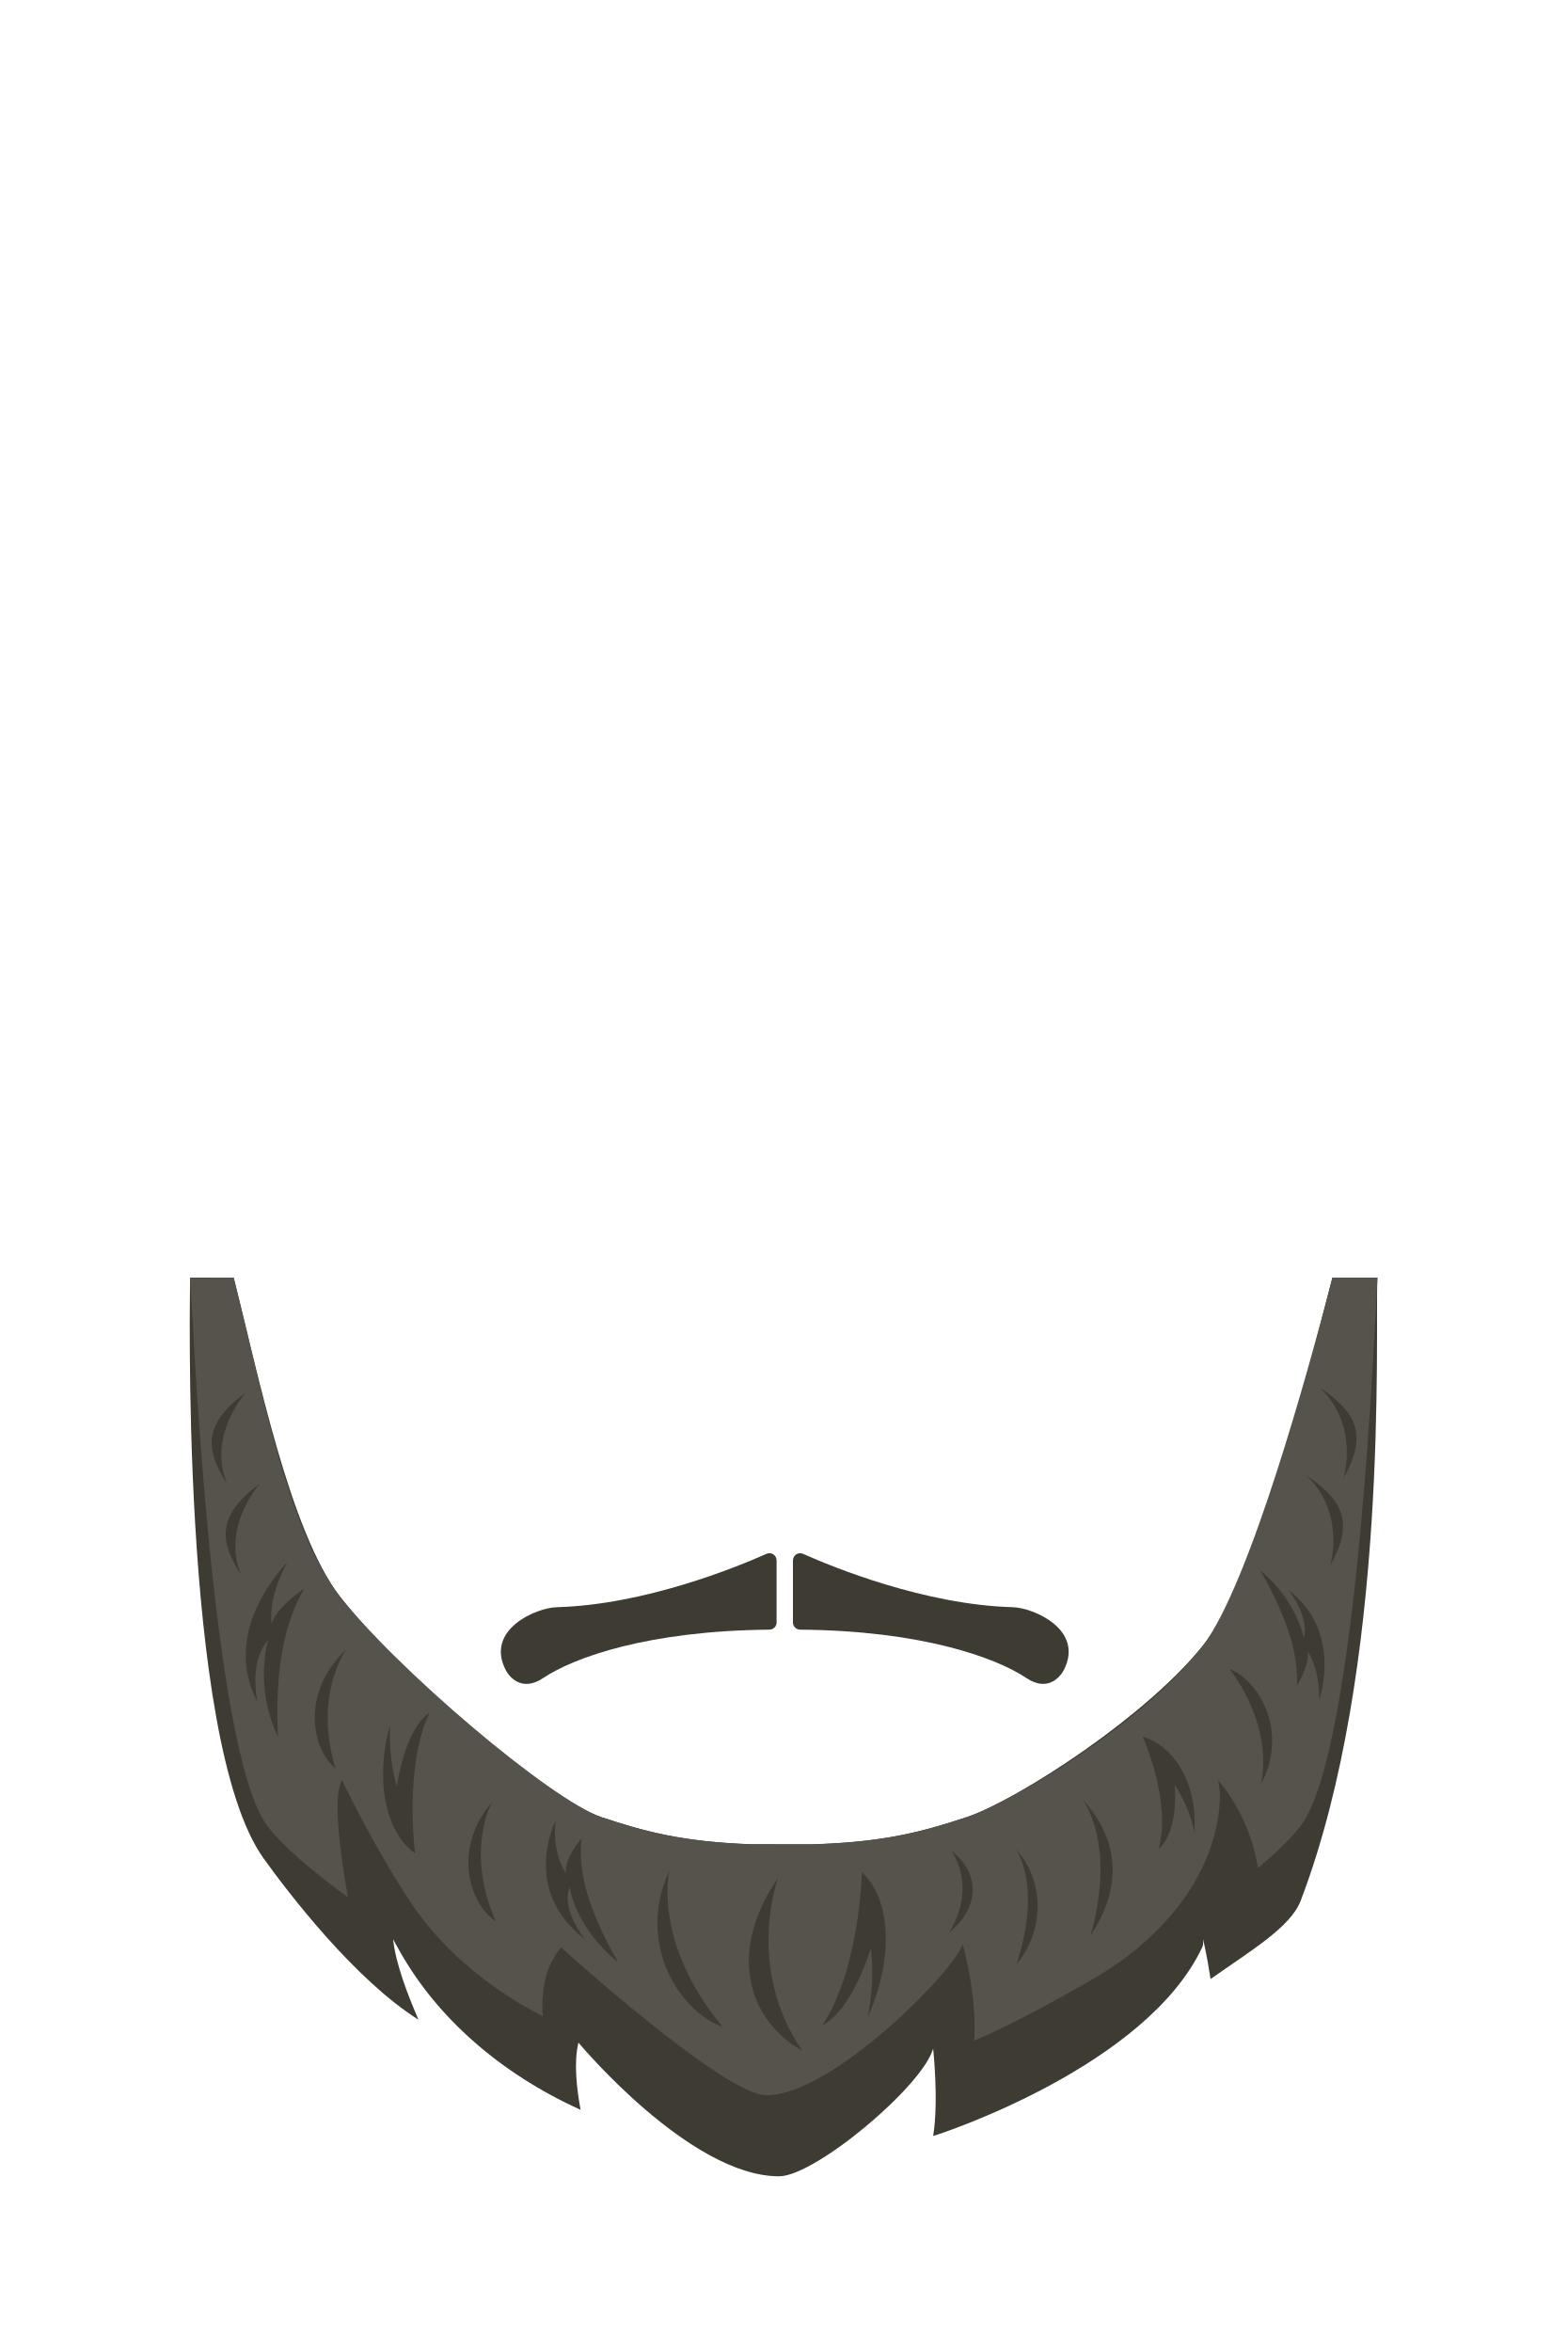
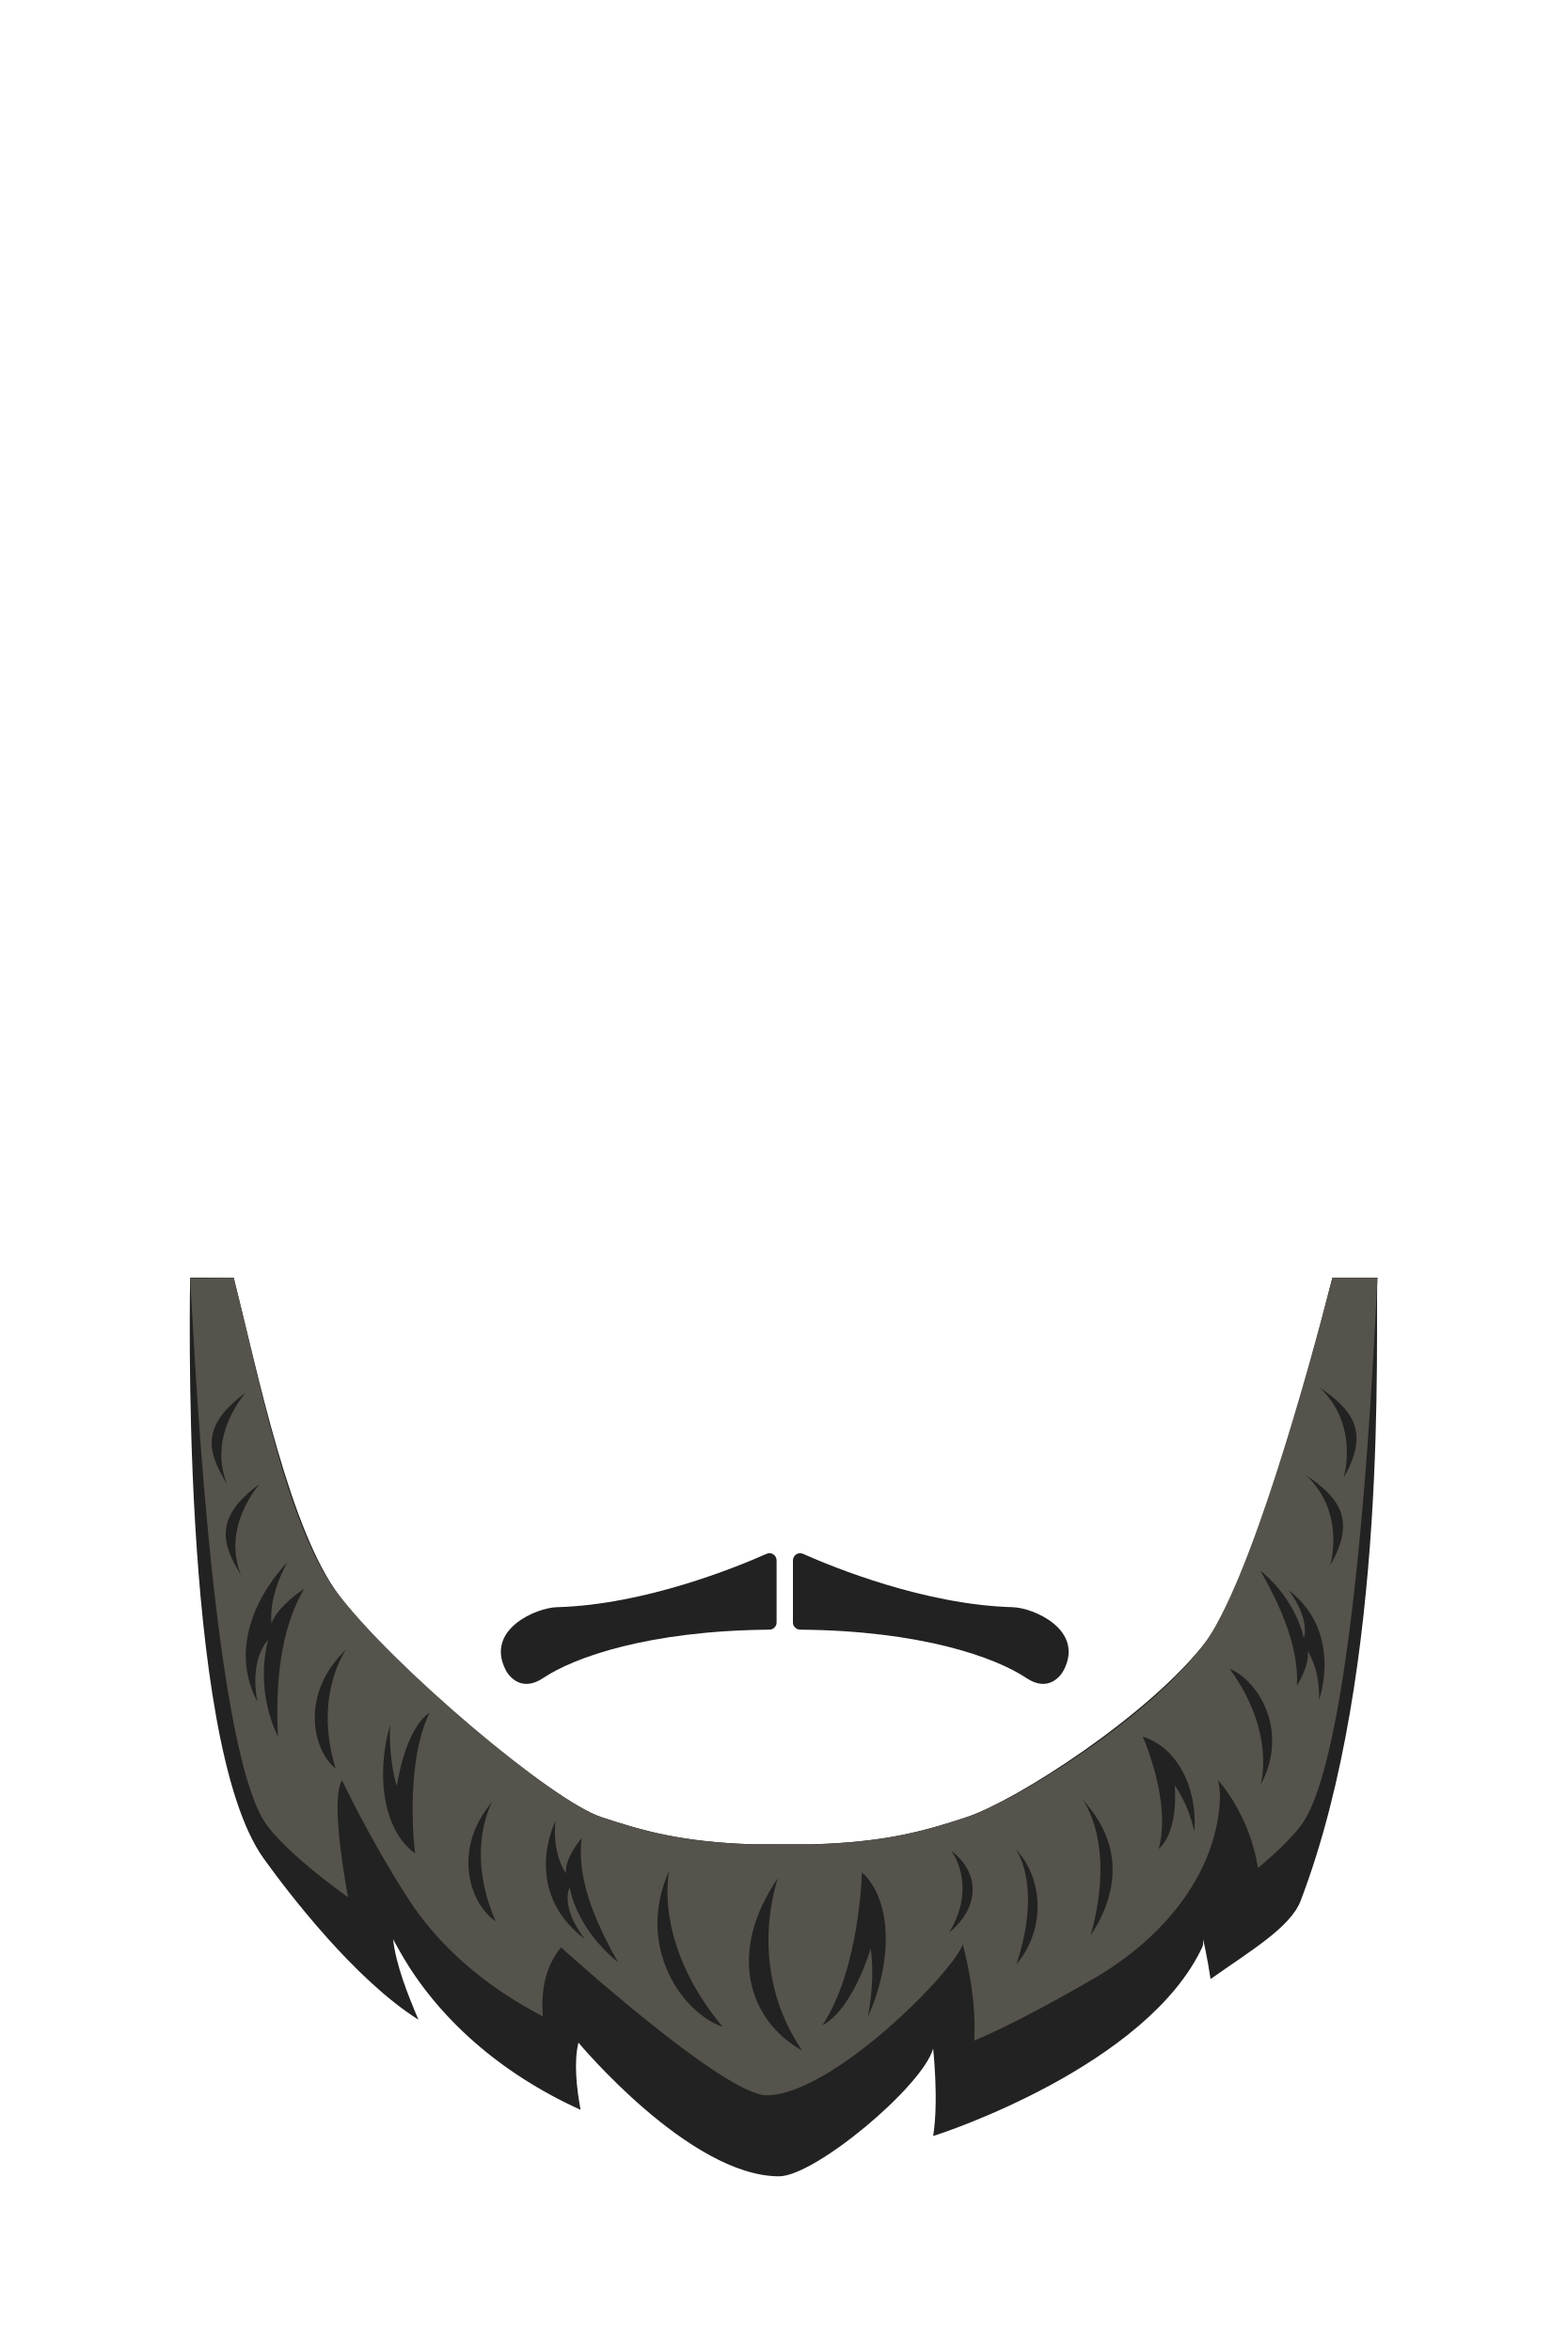
<svg xmlns="http://www.w3.org/2000/svg" id="Layer_1" version="1.1" viewBox="0 0 400 600">
  <defs>
    <style>
      .st0 {
-         fill: #3d3b32;
+         fill: #55534b;
      }

      .st1 {
-         fill: #55534b;
+         fill: #222;
      }
    </style>
  </defs>
  <g id="beard_8">
    <g id="beard">
-       <path class="st0" d="M191.87,470.48c-17.91-.62-27.55-3.32-38.47-6.94-12.51-4.14-52.23-37.25-66.64-56.21-12.86-16.92-20.84-56.61-27.13-81.39h-11.13c.13-.32-2.96,117.91,18.78,148.17,6.33,8.82,23.19,30.84,39.49,41.12-2.82-6.59-5.79-14.22-6.47-20.52,0,0,.7,1.31,1.94,3.48,9.41,16.52,25.27,30.64,45.68,39.93.07.03.14.07.22.1-1.02-5.46-1.77-12.24-.54-17.14,0,0,28.36,34.1,51.18,34.1,9.15,0,36.56-22.89,39.31-32.57,0,0,1.47,13.24.01,22.28,2.47-.69,54.49-17.89,68.68-48.2.31-.67.18-1.37.2-1.99,0,0,1.04,4.41,1.9,10.16,10.05-7.12,20.4-13.18,22.99-19.98,22.7-59.47,18.97-144.4,19.57-158.95h-11.48c-6.3,24.66-19.52,76.11-32,92.52-14.41,18.96-48.77,40.94-61.28,45.08-11.1,3.68-20.95,6.4-39.45,6.95" />
+       <path class="st1" d="M191.87,470.48c-17.91-.62-27.55-3.32-38.47-6.94-12.51-4.14-52.23-37.25-66.64-56.21-12.86-16.92-20.84-56.61-27.13-81.39h-11.13c.13-.32-2.96,117.91,18.78,148.17,6.33,8.82,23.19,30.84,39.49,41.12-2.82-6.59-5.79-14.22-6.47-20.52,0,0,.7,1.31,1.94,3.48,9.41,16.52,25.27,30.64,45.68,39.93.07.03.14.07.22.1-1.02-5.46-1.77-12.24-.54-17.14,0,0,28.36,34.1,51.18,34.1,9.15,0,36.56-22.89,39.31-32.57,0,0,1.47,13.24.01,22.28,2.47-.69,54.49-17.89,68.68-48.2.31-.67.18-1.37.2-1.99,0,0,1.04,4.41,1.9,10.16,10.05-7.12,20.4-13.18,22.99-19.98,22.7-59.47,18.97-144.4,19.57-158.95h-11.48c-6.3,24.66-19.52,76.11-32,92.52-14.41,18.96-48.77,40.94-61.28,45.08-11.1,3.68-20.95,6.4-39.45,6.95" />
      <g>
-         <path class="st0" d="M195.59,396.38c-7.62,3.39-31.07,13-53.52,13.62-5.25.14-18.31,5.69-13.05,16.01.86,1.69,4.07,5.74,9.55,2.07,7.93-5.3,26.89-12.08,57.72-12.35,1.01,0,1.86-.81,1.86-1.82v-15.83c0-1.33-1.34-2.25-2.56-1.7Z" />
-         <path class="st0" d="M258.4,410c-22.46-.62-45.9-10.22-53.52-13.62-1.22-.54-2.56.37-2.56,1.7v15.83c0,1.01.85,1.81,1.86,1.82,30.82.26,49.79,7.05,57.72,12.35,5.48,3.66,8.69-.39,9.55-2.07,5.26-10.32-7.81-15.87-13.05-16.01Z" />
+         <path class="st1" d="M195.59,396.38c-7.62,3.39-31.07,13-53.52,13.62-5.25.14-18.31,5.69-13.05,16.01.86,1.69,4.07,5.74,9.55,2.07,7.93-5.3,26.89-12.08,57.72-12.35,1.01,0,1.86-.81,1.86-1.82v-15.83c0-1.33-1.34-2.25-2.56-1.7Z" />
+         <path class="st1" d="M258.4,410c-22.46-.62-45.9-10.22-53.52-13.62-1.22-.54-2.56.37-2.56,1.7v15.83c0,1.01.85,1.81,1.86,1.82,30.82.26,49.79,7.05,57.72,12.35,5.48,3.66,8.69-.39,9.55-2.07,5.26-10.32-7.81-15.87-13.05-16.01Z" />
      </g>
    </g>
-     <path id="details" class="st1" d="M339.98,325.94c-6.3,24.3-21.16,78.21-33.04,93.85-14.41,18.96-47.73,39.61-60.24,43.76-11.1,3.68-20.95,6.4-39.45,6.95l-15.38-.02c-17.91-.62-27.55-3.32-38.47-6.94-12.51-4.14-53.01-38.32-67.42-57.28-12.86-16.92-20.06-55.54-26.35-80.32-5.75,0-11.25.34-11.13,0,.48,4.99,5.1,120.6,19.71,139.83,4.05,5.32,11.6,11.71,20.58,18.23-1.98-11.08-3.99-25.81-1.51-29.86,0,0,6.72,14.44,16.8,30.12,7.75,12.06,19.6,22.41,34.23,30.01.06.03.12.06.19.1-.49-6.73.68-12.8,4.66-17.59,0,0,41.56,37.73,52.44,37.73,16.58,0,47.69-31.42,50.04-38.51,0,0,3.68,12.82,2.93,24.55,5.94-2.36,17.58-8.31,30.46-15.78,18.15-10.54,30.33-26.27,32.08-43.49.28-2.76.21-5.2-.35-7.15,0,0,8.03,8.47,10.21,22.39,4.61-3.84,8.45-7.51,10.92-10.77,14.61-19.23,18.97-129.35,19.57-139.83-2.16,0-9.32.06-11.48,0ZM62.69,355.28s-9.84,10.83-4.77,23.26c-4.84-7.83-7.08-14.61,4.77-23.26ZM66.27,378.54s-9.84,10.83-4.77,23.26c-4.84-7.83-7.08-14.61,4.77-23.26ZM70.9,443c-6.2-13.01-2.46-24.64-2.46-24.64,0,0-4.83,4.41-2.8,15.73-9.68-18.62,7.68-35.52,7.68-35.52,0,0-4.8,7.98-4.05,15.59,1.53-4.47,8.31-8.84,8.31-8.84-4.84,8.36-7.48,19.91-6.67,37.67ZM85.62,451.13c-6.02-4.82-9.03-19.23,2.71-30.34,0,0-8.47,11.5-2.71,30.34ZM105.92,472.79c-7.74-5.42-10.24-19.11-6.4-32.74-.37,9.61,1.74,15.61,1.74,15.61,0,0,1.9-14.29,8.3-18.71-6.53,13.82-3.65,35.84-3.65,35.84ZM125.59,459.66s-7.08,12.2.87,30.42c-6.56-4.26-11.24-18.31-.87-30.42ZM145.36,481.47s-2.63,4.65,3.86,13.21c-16.5-12.6-7.47-30.14-7.47-30.14,0,0-1.14,7.49,2.65,13.39-.43-3.93,4.02-9,4.02-9-1.03,7.81,1.27,17.64,9.27,31.63-11.01-8.93-12.33-19.09-12.33-19.09ZM170.76,477.21s-4.33,18.31,13.63,39.84c-10.39-3.55-22.34-20.61-13.63-39.84ZM198.51,479.1s-8.45,22.57,6.16,43.99c-13.79-7.68-19.17-25.19-6.16-43.99ZM221.43,514.53c2.03-10.54.72-17.43.72-17.43,0,0-4.51,15.5-12.31,19.55,9.53-14.38,10.08-39.03,10.08-39.03,7.61,6.97,8.05,22.39,1.51,36.92ZM242.2,492.97c7.35-12.19.49-20.84.49-20.84,7.19,5.4,7.6,14.19-.49,20.84ZM259.35,501.1c6.78-20.62-.25-29.4-.25-29.4,6.97,7.14,7.98,20.17.25,29.4ZM278.27,493.76c6.7-23.84-2.13-34.8-2.13-34.8,10.71,11.68,9.24,23.97,2.13,34.8ZM304.75,467.29c-1.68-7.57-5.02-11.84-5.02-11.84,0,0,1.19,11.53-4.11,16.25,3.42-12.08-4.06-28.7-4.06-28.7,8.69,2.7,14.04,12.89,13.19,24.29ZM321.63,455.39s4.12-13.2-7.85-29.64c7.4,3.01,15.23,15.95,7.85,29.64ZM336.56,433.72s.49-7.2-2.92-12.52c.57,3.7-2.73,8.83-2.73,8.83.38-7.49-2.04-16.66-9.32-29.36,9.41,7.69,11.07,17.24,11.07,17.24,0,0,1.86-4.6-3.88-12.27,14.06,10.77,7.78,28.08,7.78,28.08ZM339.39,399.34s4.14-13.35-6.13-23.02c7.98,5.51,13.11,10.97,6.13,23.02ZM336.7,353.94c7.98,5.51,13.11,10.97,6.13,23.02,0,0,4.14-13.35-6.13-23.02Z" />
+     <path id="details" class="st0" d="M339.98,325.94c-6.3,24.3-21.16,78.21-33.04,93.85-14.41,18.96-47.73,39.61-60.24,43.76-11.1,3.68-20.95,6.4-39.45,6.95l-15.38-.02c-17.91-.62-27.55-3.32-38.47-6.94-12.51-4.14-53.01-38.32-67.42-57.28-12.86-16.92-20.06-55.54-26.35-80.32-5.75,0-11.25.34-11.13,0,.48,4.99,5.1,120.6,19.71,139.83,4.05,5.32,11.6,11.71,20.58,18.23-1.98-11.08-3.99-25.81-1.51-29.86,0,0,6.72,14.44,16.8,30.12,7.75,12.06,19.6,22.41,34.23,30.01.06.03.12.06.19.1-.49-6.73.68-12.8,4.66-17.59,0,0,41.56,37.73,52.44,37.73,16.58,0,47.69-31.42,50.04-38.51,0,0,3.68,12.82,2.93,24.55,5.94-2.36,17.58-8.31,30.46-15.78,18.15-10.54,30.33-26.27,32.08-43.49.28-2.76.21-5.2-.35-7.15,0,0,8.03,8.47,10.21,22.39,4.61-3.84,8.45-7.51,10.92-10.77,14.61-19.23,18.97-129.35,19.57-139.83-2.16,0-9.32.06-11.48,0ZM62.69,355.28s-9.84,10.83-4.77,23.26c-4.84-7.83-7.08-14.61,4.77-23.26ZM66.27,378.54s-9.84,10.83-4.77,23.26c-4.84-7.83-7.08-14.61,4.77-23.26ZM70.9,443c-6.2-13.01-2.46-24.64-2.46-24.64,0,0-4.83,4.41-2.8,15.73-9.68-18.62,7.68-35.52,7.68-35.52,0,0-4.8,7.98-4.05,15.59,1.53-4.47,8.31-8.84,8.31-8.84-4.84,8.36-7.48,19.91-6.67,37.67ZM85.62,451.13c-6.02-4.82-9.03-19.23,2.71-30.34,0,0-8.47,11.5-2.71,30.34ZM105.92,472.79c-7.74-5.42-10.24-19.11-6.4-32.74-.37,9.61,1.74,15.61,1.74,15.61,0,0,1.9-14.29,8.3-18.71-6.53,13.82-3.65,35.84-3.65,35.84ZM125.59,459.66s-7.08,12.2.87,30.42c-6.56-4.26-11.24-18.31-.87-30.42ZM145.36,481.47s-2.63,4.65,3.86,13.21c-16.5-12.6-7.47-30.14-7.47-30.14,0,0-1.14,7.49,2.65,13.39-.43-3.93,4.02-9,4.02-9-1.03,7.81,1.27,17.64,9.27,31.63-11.01-8.93-12.33-19.09-12.33-19.09ZM170.76,477.21s-4.33,18.31,13.63,39.84c-10.39-3.55-22.34-20.61-13.63-39.84ZM198.51,479.1s-8.45,22.57,6.16,43.99c-13.79-7.68-19.17-25.19-6.16-43.99ZM221.43,514.53c2.03-10.54.72-17.43.72-17.43,0,0-4.51,15.5-12.31,19.55,9.53-14.38,10.08-39.03,10.08-39.03,7.61,6.97,8.05,22.39,1.51,36.92ZM242.2,492.97c7.35-12.19.49-20.84.49-20.84,7.19,5.4,7.6,14.19-.49,20.84ZM259.35,501.1c6.78-20.62-.25-29.4-.25-29.4,6.97,7.14,7.98,20.17.25,29.4ZM278.27,493.76c6.7-23.84-2.13-34.8-2.13-34.8,10.71,11.68,9.24,23.97,2.13,34.8ZM304.75,467.29c-1.68-7.57-5.02-11.84-5.02-11.84,0,0,1.19,11.53-4.11,16.25,3.42-12.08-4.06-28.7-4.06-28.7,8.69,2.7,14.04,12.89,13.19,24.29ZM321.63,455.39s4.12-13.2-7.85-29.64c7.4,3.01,15.23,15.95,7.85,29.64ZM336.56,433.72s.49-7.2-2.92-12.52c.57,3.7-2.73,8.83-2.73,8.83.38-7.49-2.04-16.66-9.32-29.36,9.41,7.69,11.07,17.24,11.07,17.24,0,0,1.86-4.6-3.88-12.27,14.06,10.77,7.78,28.08,7.78,28.08ZM339.39,399.34s4.14-13.35-6.13-23.02c7.98,5.51,13.11,10.97,6.13,23.02ZM336.7,353.94c7.98,5.51,13.11,10.97,6.13,23.02,0,0,4.14-13.35-6.13-23.02Z" />
  </g>
</svg>
